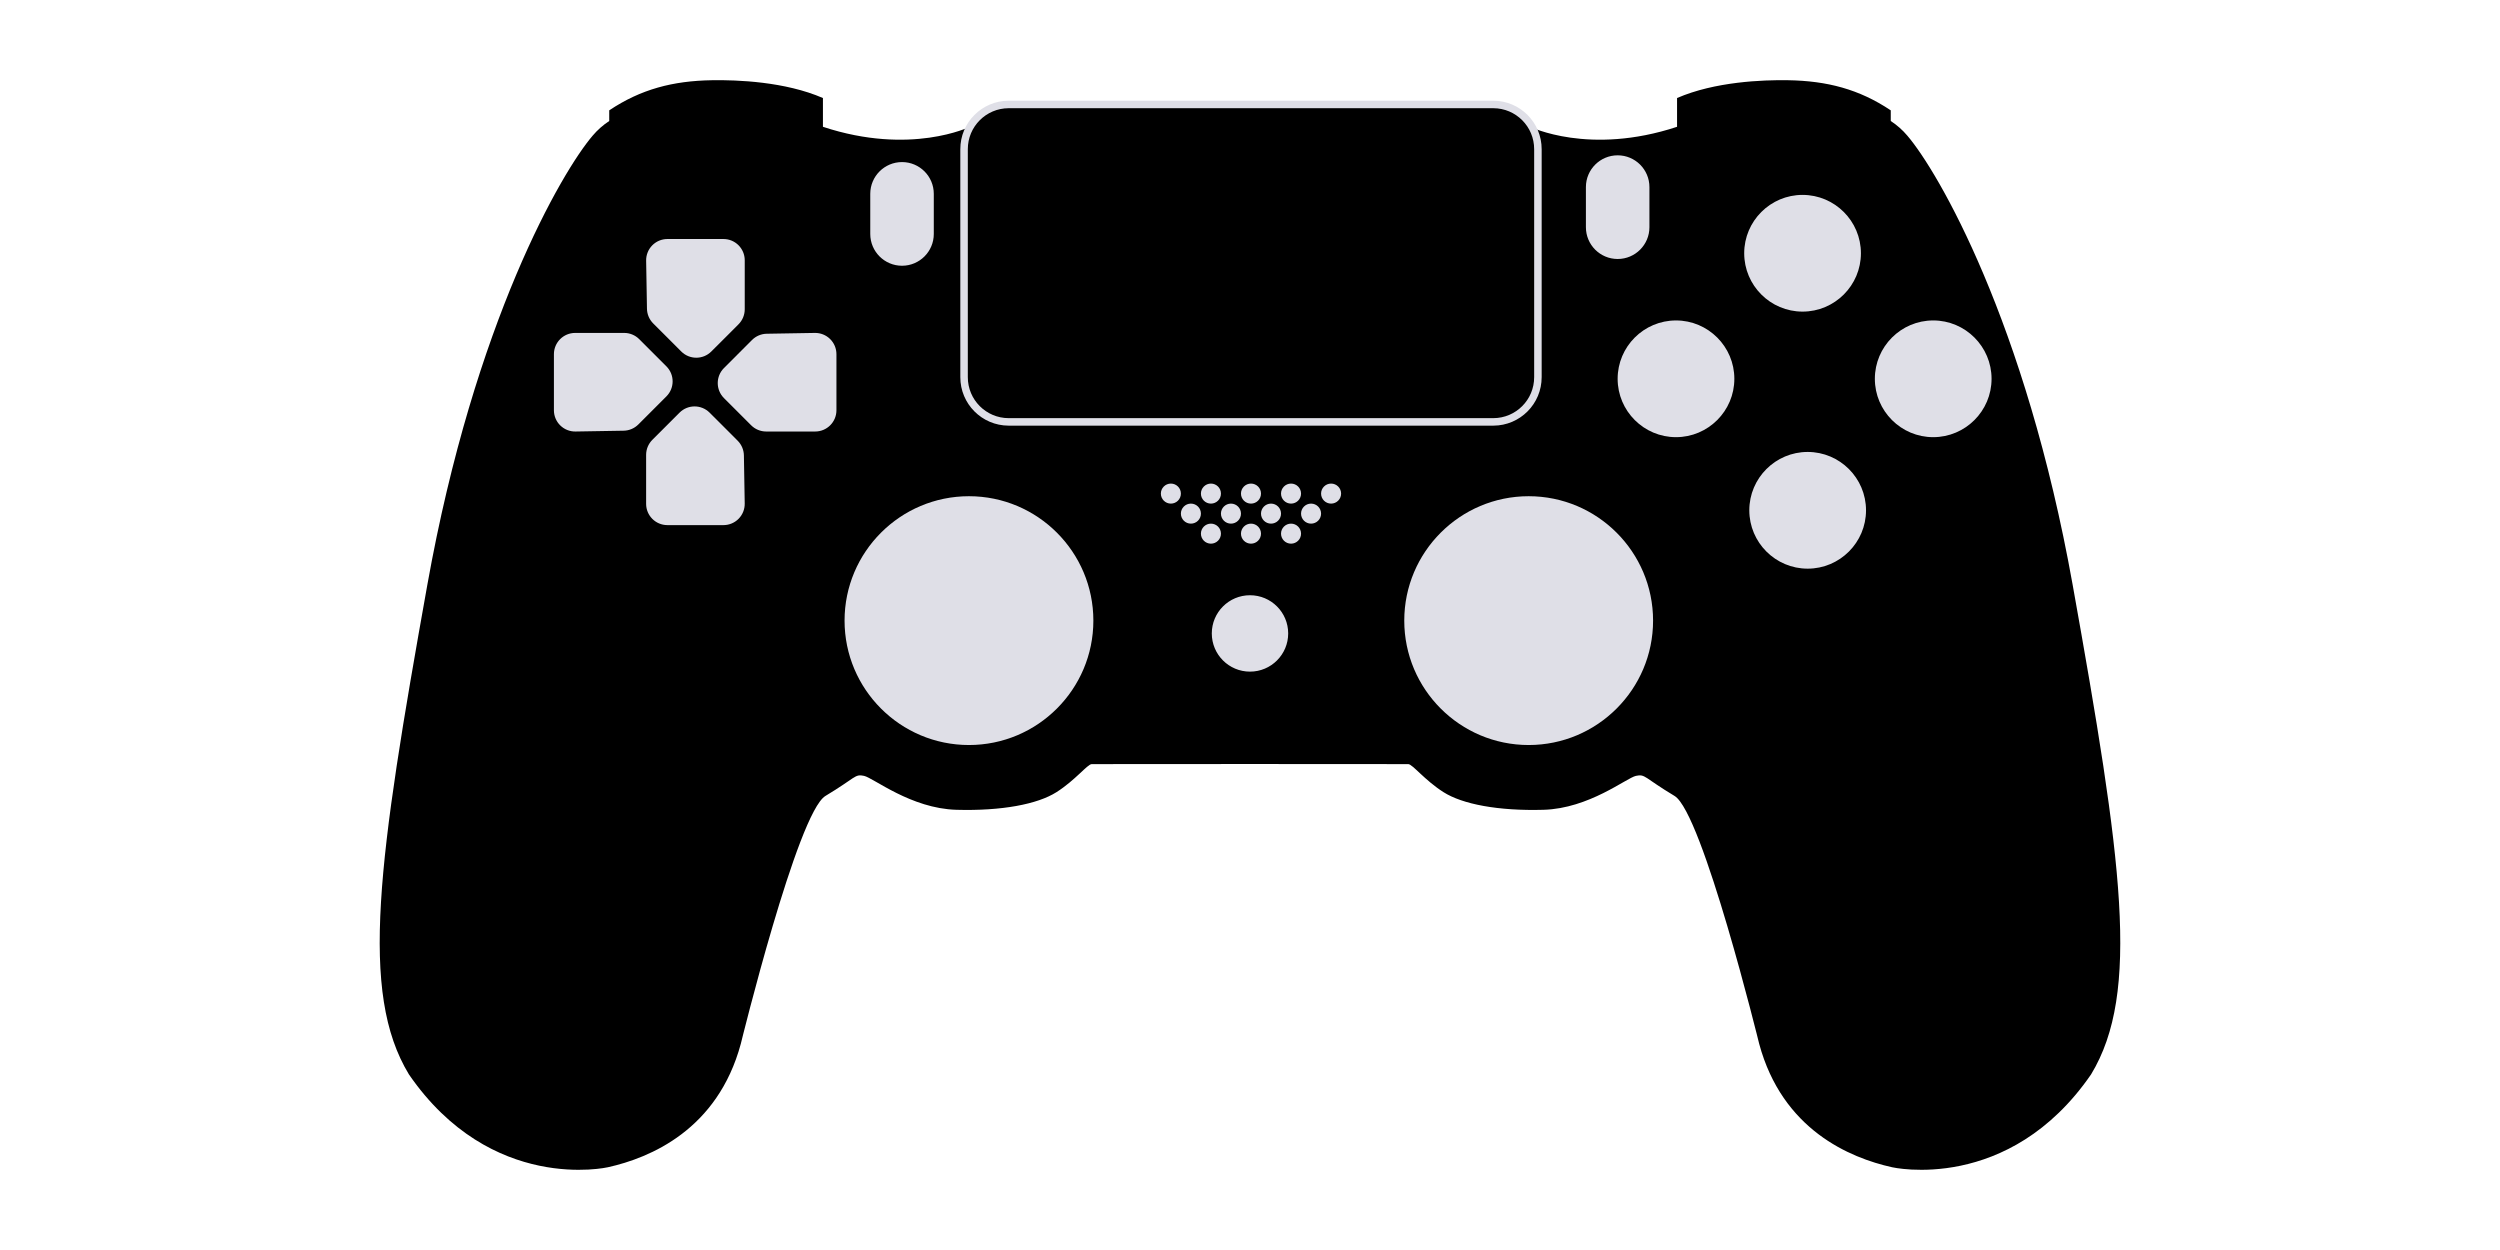
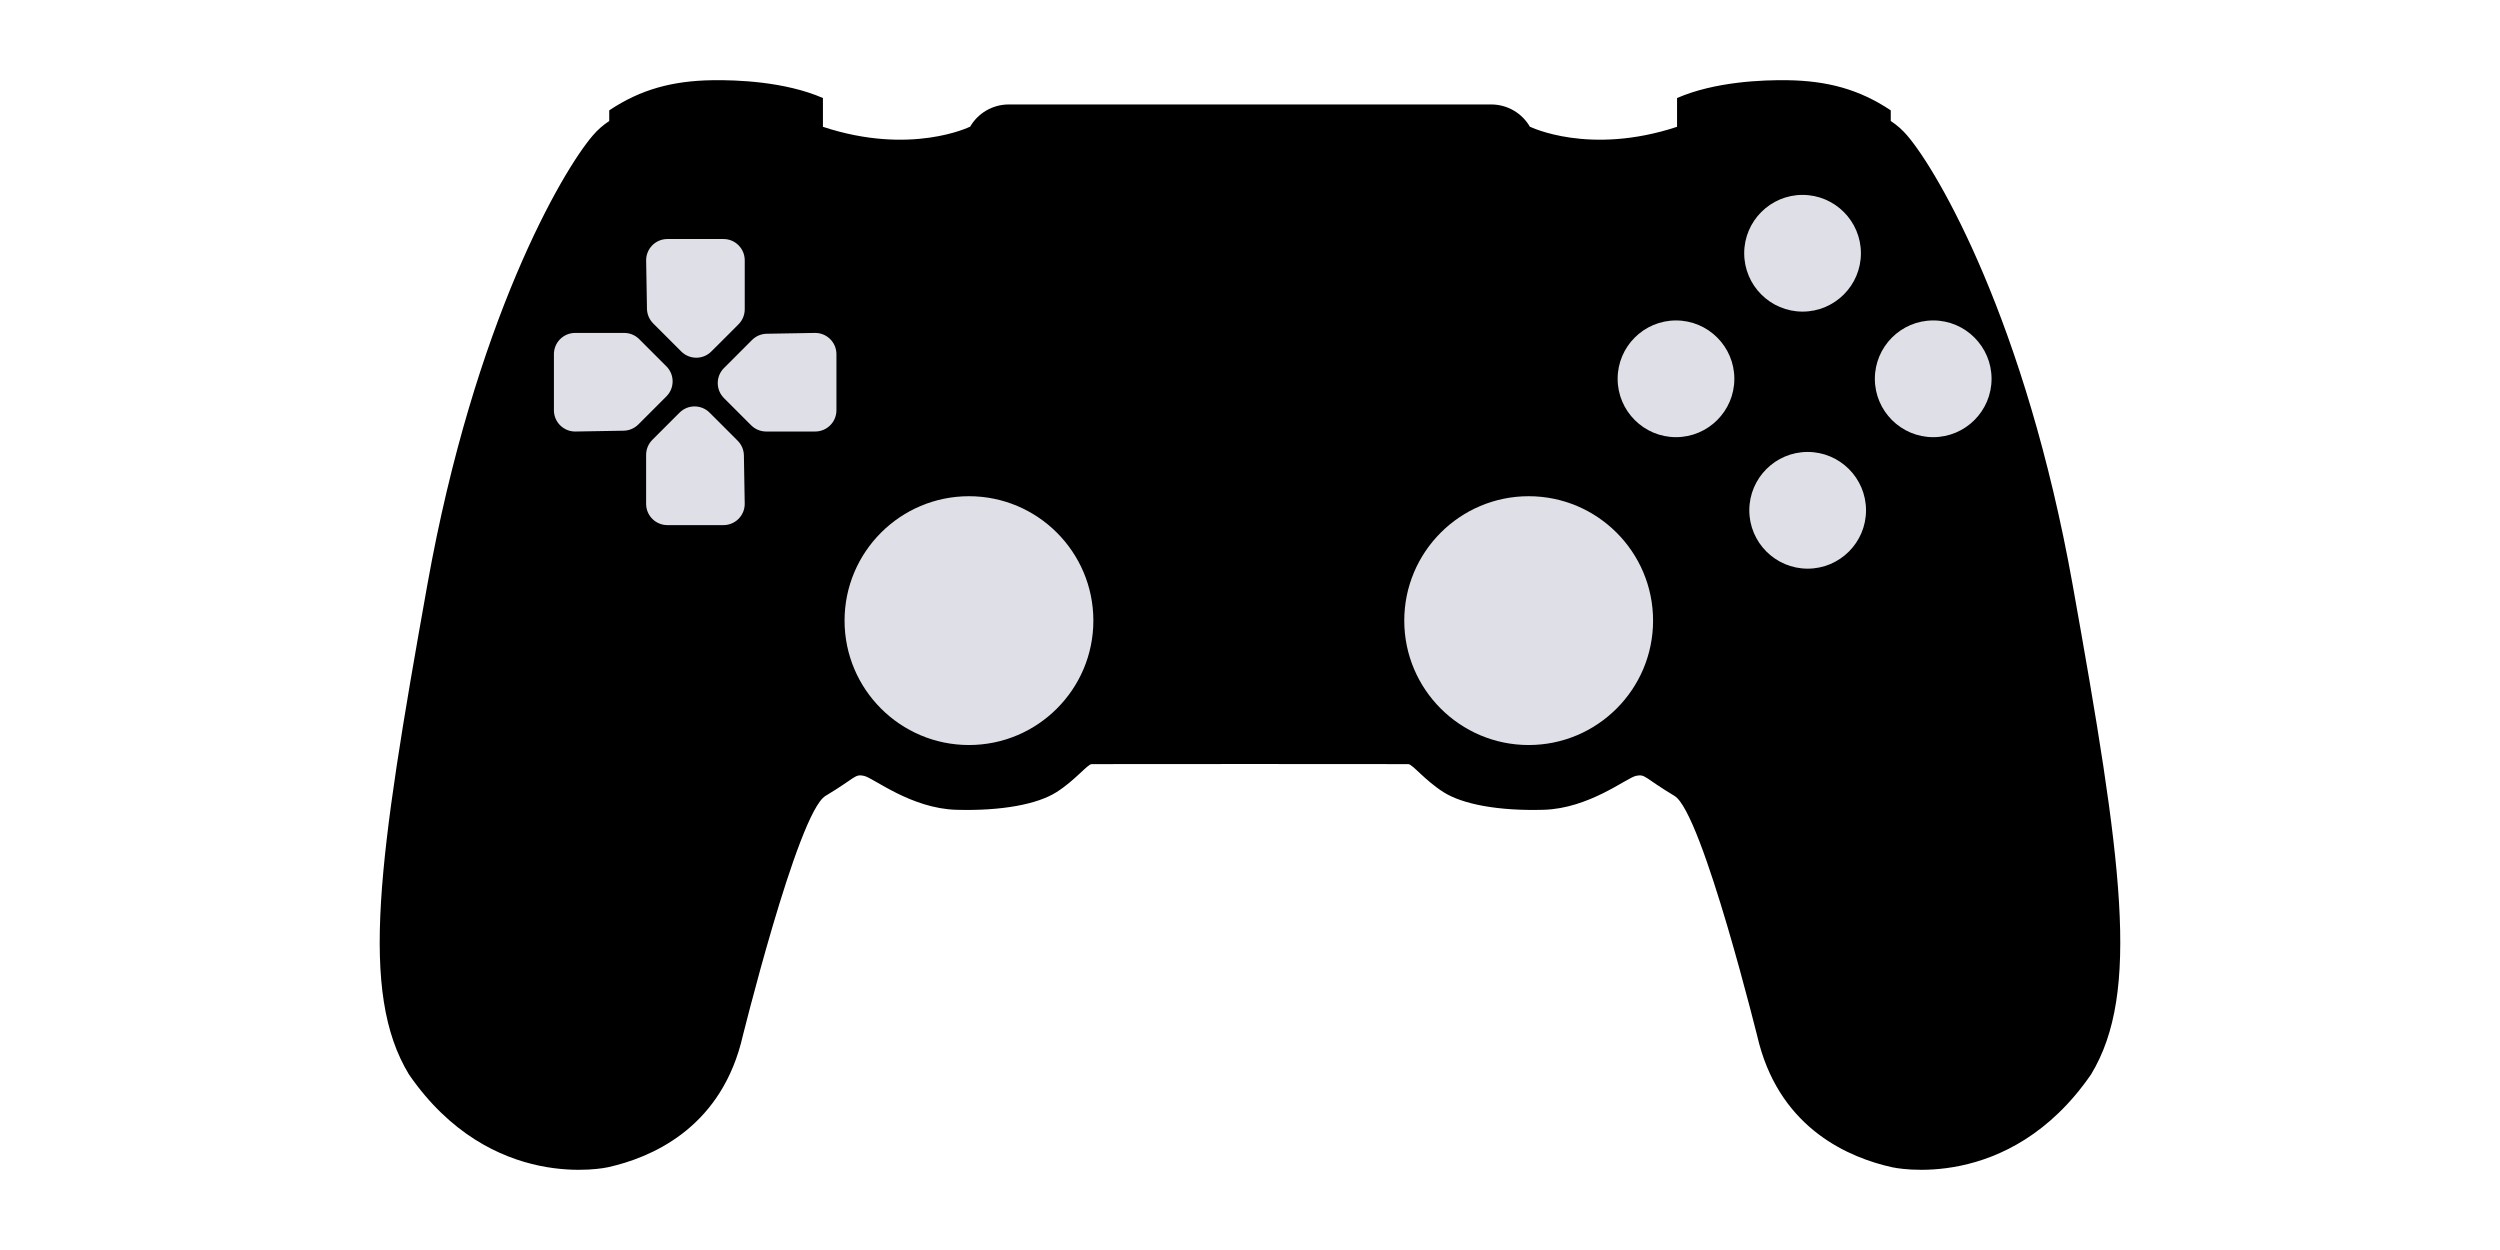
<svg xmlns="http://www.w3.org/2000/svg" xml:space="preserve" width="1000" height="500" version="1.1" id="svg21">
  <defs id="defs21" />
  <path d="M715.12 32.088c15.748.245 28.537 3.601 41.183 12.053v4.261a30.7 30.7 0 0 1 6.625 5.854c12.247 14.289 47.273 74.292 66.125 179.623 19.748 110.336 27.253 163.084 7.377 195.875-32.972 47.877-79.598 37.144-79.598 37.144-16.92-3.757-43.888-15.017-53.16-49.38 0 0-22.67-92.43-33.854-99.141-12.248-7.35-11.656-8.85-15.433-8.033s-18.78 13.064-36.95 13.574c-18.168.51-32.457-2.245-40.011-7.043s-12.35-11.127-14.086-11.229c-.809-.047-125.712-.057-126.68 0-1.736.102-6.532 6.431-14.086 11.229s-21.842 7.553-40.011 7.043-33.173-12.757-36.95-13.574c-3.777-.816-3.185.683-15.433 8.033-11.183 6.711-33.854 99.14-33.854 99.14-9.272 34.364-36.24 45.624-53.16 49.381 0 0-46.626 10.733-79.598-37.144-19.876-32.79-12.37-85.54 7.377-195.875 18.852-105.331 53.878-165.334 66.125-179.623a30.7 30.7 0 0 1 6.625-5.854v-4.261c12.646-8.452 25.435-11.808 41.184-12.053h.002c9.966-.156 29.159.544 44.295 7.125V50.72c35.14 11.613 58.738 0 58.738 0l.049.111a17.87 17.87 0 0 1 15.488-9.047h193.098a17.87 17.87 0 0 1 15.488 9.047l.049-.111s23.597 11.613 58.738 0V39.213c15.136-6.581 34.329-7.28 44.295-7.125z" style="fill:#000" transform="matrix(-1 0 0 1 999.996 0)" id="path1" />
  <path d="M721.025 77.958c-12.874 0-23.344 10.47-23.344 23.344s10.47 23.342 23.344 23.342 23.342-10.467 23.342-23.342-10.468-23.343-23.342-23.343m-50.627 50.22c-12.874 0-23.344 10.469-23.344 23.343s10.47 23.344 23.344 23.344 23.342-10.47 23.342-23.344-10.468-23.344-23.342-23.344m102.887 0c-12.875 0-23.344 10.469-23.344 23.343s10.47 23.344 23.344 23.344 23.34-10.47 23.34-23.344-10.466-23.344-23.34-23.344m-50.22 52.601c-12.873 0-23.343 10.47-23.343 23.344s10.47 23.342 23.344 23.342 23.342-10.468 23.342-23.342-10.468-23.344-23.342-23.344" style="baseline-shift:baseline;display:inline;overflow:visible;vector-effect:none;fill:#dfdfe7;stop-color:#000;fill-opacity:1" id="path2" />
  <path fill="none" stroke="#747474" stroke-width="2" d="M266.95 96.607h22.444a7.5 7.5 0 0 1 7.5 7.5v19.613a7.5 7.5 0 0 1-2.2 5.3l-10.877 10.872a7.5 7.5 0 0 1-10.6 0l-11.237-11.235a7.5 7.5 0 0 1-2.194-5.172l-.328-19.254a7.5 7.5 0 0 1 7.493-7.624z" data-name="路径 11" style="fill:#dfdfe7;fill-opacity:1;stroke:#dfdfe7;stroke-opacity:1" id="path3" />
  <path fill="none" stroke="#747474" stroke-width="2" d="M333.576 141.664v22.443a7.5 7.5 0 0 1-7.5 7.5h-19.61a7.5 7.5 0 0 1-5.3-2.2L290.29 158.53a7.5 7.5 0 0 1 0-10.6l11.237-11.237a7.5 7.5 0 0 1 5.17-2.194l19.26-.329a7.5 7.5 0 0 1 7.62 7.494z" data-name="路径 12" style="fill:#dfdfe7;fill-opacity:1;stroke:#dfdfe7;stroke-opacity:1" id="path4" />
  <path fill="none" stroke="#747474" stroke-width="2" d="M222.566 164.107v-22.442a7.5 7.5 0 0 1 7.5-7.495h19.613a7.5 7.5 0 0 1 5.3 2.2l10.878 10.878a7.5 7.5 0 0 1 0 10.6l-11.237 11.236a7.5 7.5 0 0 1-5.171 2.195l-19.254.328a7.5 7.5 0 0 1-7.63-7.5z" data-name="路径 13" style="fill:#dfdfe7;fill-opacity:1;stroke:#dfdfe7;stroke-opacity:1" id="path5" />
  <path fill="none" stroke="#747474" stroke-width="2" d="M289.394 209.046H266.95a7.5 7.5 0 0 1-7.5-7.495v-19.613a7.5 7.5 0 0 1 2.2-5.3l10.879-10.877a7.5 7.5 0 0 1 10.6 0l11.236 11.237a7.5 7.5 0 0 1 2.194 5.172l.328 19.254a7.5 7.5 0 0 1-7.494 7.622z" data-name="路径 14" style="fill:#dfdfe7;fill-opacity:1;stroke:#dfdfe7;stroke-opacity:1" id="path6" />
-   <rect width="23.408" height="39.467" x="635.363" y="63.128" fill="none" stroke="#747474" stroke-width="2" data-name="矩形 23" rx="11.704" style="fill:#dfdfe7;fill-opacity:1;stroke:#dfdfe7;stroke-opacity:1" id="rect6" />
-   <circle cx="499.996" cy="253.374" r="14.551" fill="none" stroke="#747474" stroke-width="1.455" data-name="椭圆 2218" style="fill:#dfdfe7;fill-opacity:1;stroke:#dfdfe7;stroke-opacity:1" id="circle6" />
-   <rect width="23.408" height="39.467" x="349.107" y="65.831" fill="none" stroke="#747474" stroke-width="2" data-name="矩形 742" rx="11.704" style="fill:#dfdfe7;fill-opacity:1;stroke:#dfdfe7;stroke-opacity:1" id="rect7" />
-   <path fill="none" stroke="#747474" stroke-width="3" d="M403.449 41.785h193.894a17.867 17.867 0 0 1 17.822 17.91v91.155a17.867 17.867 0 0 1-17.822 17.91H403.449a17.867 17.867 0 0 1-17.822-17.91V59.696a17.867 17.867 0 0 1 17.822-17.911z" data-name="路径 3398" style="stroke:#dfdfe7;stroke-opacity:1" id="path7" />
-   <circle cx="468.352" cy="197.438" r="4.005" style="font-variation-settings:normal;vector-effect:none;fill:#dfdfe7;fill-opacity:1;fill-rule:evenodd;stroke-width:22.14;stroke-linecap:butt;stroke-linejoin:miter;stroke-miterlimit:4;stroke-dasharray:none;stroke-dashoffset:0;stroke-opacity:1;-inkscape-stroke:none;stop-color:#000" id="circle7" />
-   <circle cx="476.363" cy="205.449" r="4.005" style="font-variation-settings:normal;vector-effect:none;fill:#dfdfe7;fill-opacity:1;fill-rule:evenodd;stroke-width:22.14;stroke-linecap:butt;stroke-linejoin:miter;stroke-miterlimit:4;stroke-dasharray:none;stroke-dashoffset:0;stroke-opacity:1;-inkscape-stroke:none;stop-color:#000" id="circle8" />
-   <circle cx="484.373" cy="197.438" r="4.005" style="font-variation-settings:normal;vector-effect:none;fill:#dfdfe7;fill-opacity:1;fill-rule:evenodd;stroke-width:22.14;stroke-linecap:butt;stroke-linejoin:miter;stroke-miterlimit:4;stroke-dasharray:none;stroke-dashoffset:0;stroke-opacity:1;-inkscape-stroke:none;stop-color:#000" id="circle9" />
-   <circle cx="492.384" cy="205.449" r="4.005" style="font-variation-settings:normal;vector-effect:none;fill:#dfdfe7;fill-opacity:1;fill-rule:evenodd;stroke-width:22.14;stroke-linecap:butt;stroke-linejoin:miter;stroke-miterlimit:4;stroke-dasharray:none;stroke-dashoffset:0;stroke-opacity:1;-inkscape-stroke:none;stop-color:#000" id="circle10" />
-   <circle cx="500.395" cy="197.438" r="4.005" style="font-variation-settings:normal;vector-effect:none;fill:#dfdfe7;fill-opacity:1;fill-rule:evenodd;stroke-width:22.14;stroke-linecap:butt;stroke-linejoin:miter;stroke-miterlimit:4;stroke-dasharray:none;stroke-dashoffset:0;stroke-opacity:1;-inkscape-stroke:none;stop-color:#000" id="circle11" />
-   <circle cx="508.406" cy="205.449" r="4.005" style="font-variation-settings:normal;vector-effect:none;fill:#dfdfe7;fill-opacity:1;fill-rule:evenodd;stroke-width:22.14;stroke-linecap:butt;stroke-linejoin:miter;stroke-miterlimit:4;stroke-dasharray:none;stroke-dashoffset:0;stroke-opacity:1;-inkscape-stroke:none;stop-color:#000" id="circle12" />
-   <circle cx="516.416" cy="197.438" r="4.005" style="font-variation-settings:normal;vector-effect:none;fill:#dfdfe7;fill-opacity:1;fill-rule:evenodd;stroke-width:22.14;stroke-linecap:butt;stroke-linejoin:miter;stroke-miterlimit:4;stroke-dasharray:none;stroke-dashoffset:0;stroke-opacity:1;-inkscape-stroke:none;stop-color:#000" id="circle13" />
-   <circle cx="524.427" cy="205.449" r="4.005" style="font-variation-settings:normal;vector-effect:none;fill:#dfdfe7;fill-opacity:1;fill-rule:evenodd;stroke-width:22.14;stroke-linecap:butt;stroke-linejoin:miter;stroke-miterlimit:4;stroke-dasharray:none;stroke-dashoffset:0;stroke-opacity:1;-inkscape-stroke:none;stop-color:#000" id="circle14" />
-   <circle cx="532.438" cy="197.438" r="4.005" style="font-variation-settings:normal;vector-effect:none;fill:#dfdfe7;fill-opacity:1;fill-rule:evenodd;stroke-width:22.14;stroke-linecap:butt;stroke-linejoin:miter;stroke-miterlimit:4;stroke-dasharray:none;stroke-dashoffset:0;stroke-opacity:1;-inkscape-stroke:none;stop-color:#000" id="circle15" />
-   <circle cx="484.373" cy="213.46" r="4.005" style="font-variation-settings:normal;vector-effect:none;fill:#dfdfe7;fill-opacity:1;fill-rule:evenodd;stroke-width:22.14;stroke-linecap:butt;stroke-linejoin:miter;stroke-miterlimit:4;stroke-dasharray:none;stroke-dashoffset:0;stroke-opacity:1;-inkscape-stroke:none;stop-color:#000" id="circle16" />
-   <circle cx="500.395" cy="213.46" r="4.005" style="font-variation-settings:normal;vector-effect:none;fill:#dfdfe7;fill-opacity:1;fill-rule:evenodd;stroke-width:22.14;stroke-linecap:butt;stroke-linejoin:miter;stroke-miterlimit:4;stroke-dasharray:none;stroke-dashoffset:0;stroke-opacity:1;-inkscape-stroke:none;stop-color:#000" id="circle17" />
-   <circle cx="516.416" cy="213.46" r="4.005" style="font-variation-settings:normal;vector-effect:none;fill:#dfdfe7;fill-opacity:1;fill-rule:evenodd;stroke-width:22.14;stroke-linecap:butt;stroke-linejoin:miter;stroke-miterlimit:4;stroke-dasharray:none;stroke-dashoffset:0;stroke-opacity:1;-inkscape-stroke:none;stop-color:#000" id="circle18" />
  <g style="fill:#dfdfe7;fill-opacity:1" id="g19">
    <path d="M 548.621,408 C 524.001,408 504,428 504,452.621 c 0,24.621 20,44.621 44.621,44.621 24.621,0 44.621,-20 44.621,-44.62 0,-24.622 -20,-44.622 -44.62,-44.622" style="baseline-shift:baseline;display:inline;overflow:visible;opacity:1;vector-effect:none;fill:#dfdfe7;fill-opacity:1;stop-color:#000000;stop-opacity:1" transform="matrix(1.11521,0,0,1.11521,-0.36,-256.52)" id="path19" />
  </g>
  <g style="fill:#dfdfe7;fill-opacity:1" id="g21">
    <path d="M 548.621,408 C 524.001,408 504,428 504,452.621 c 0,24.621 20,44.621 44.621,44.621 24.621,0 44.621,-20 44.621,-44.62 0,-24.622 -20,-44.622 -44.62,-44.622" style="baseline-shift:baseline;display:inline;overflow:visible;opacity:1;vector-effect:none;fill:#dfdfe7;fill-opacity:1;stop-color:#000000;stop-opacity:1" transform="matrix(1.11521,0,0,1.11521,-224.243,-256.52)" id="path21" />
  </g>
</svg>
